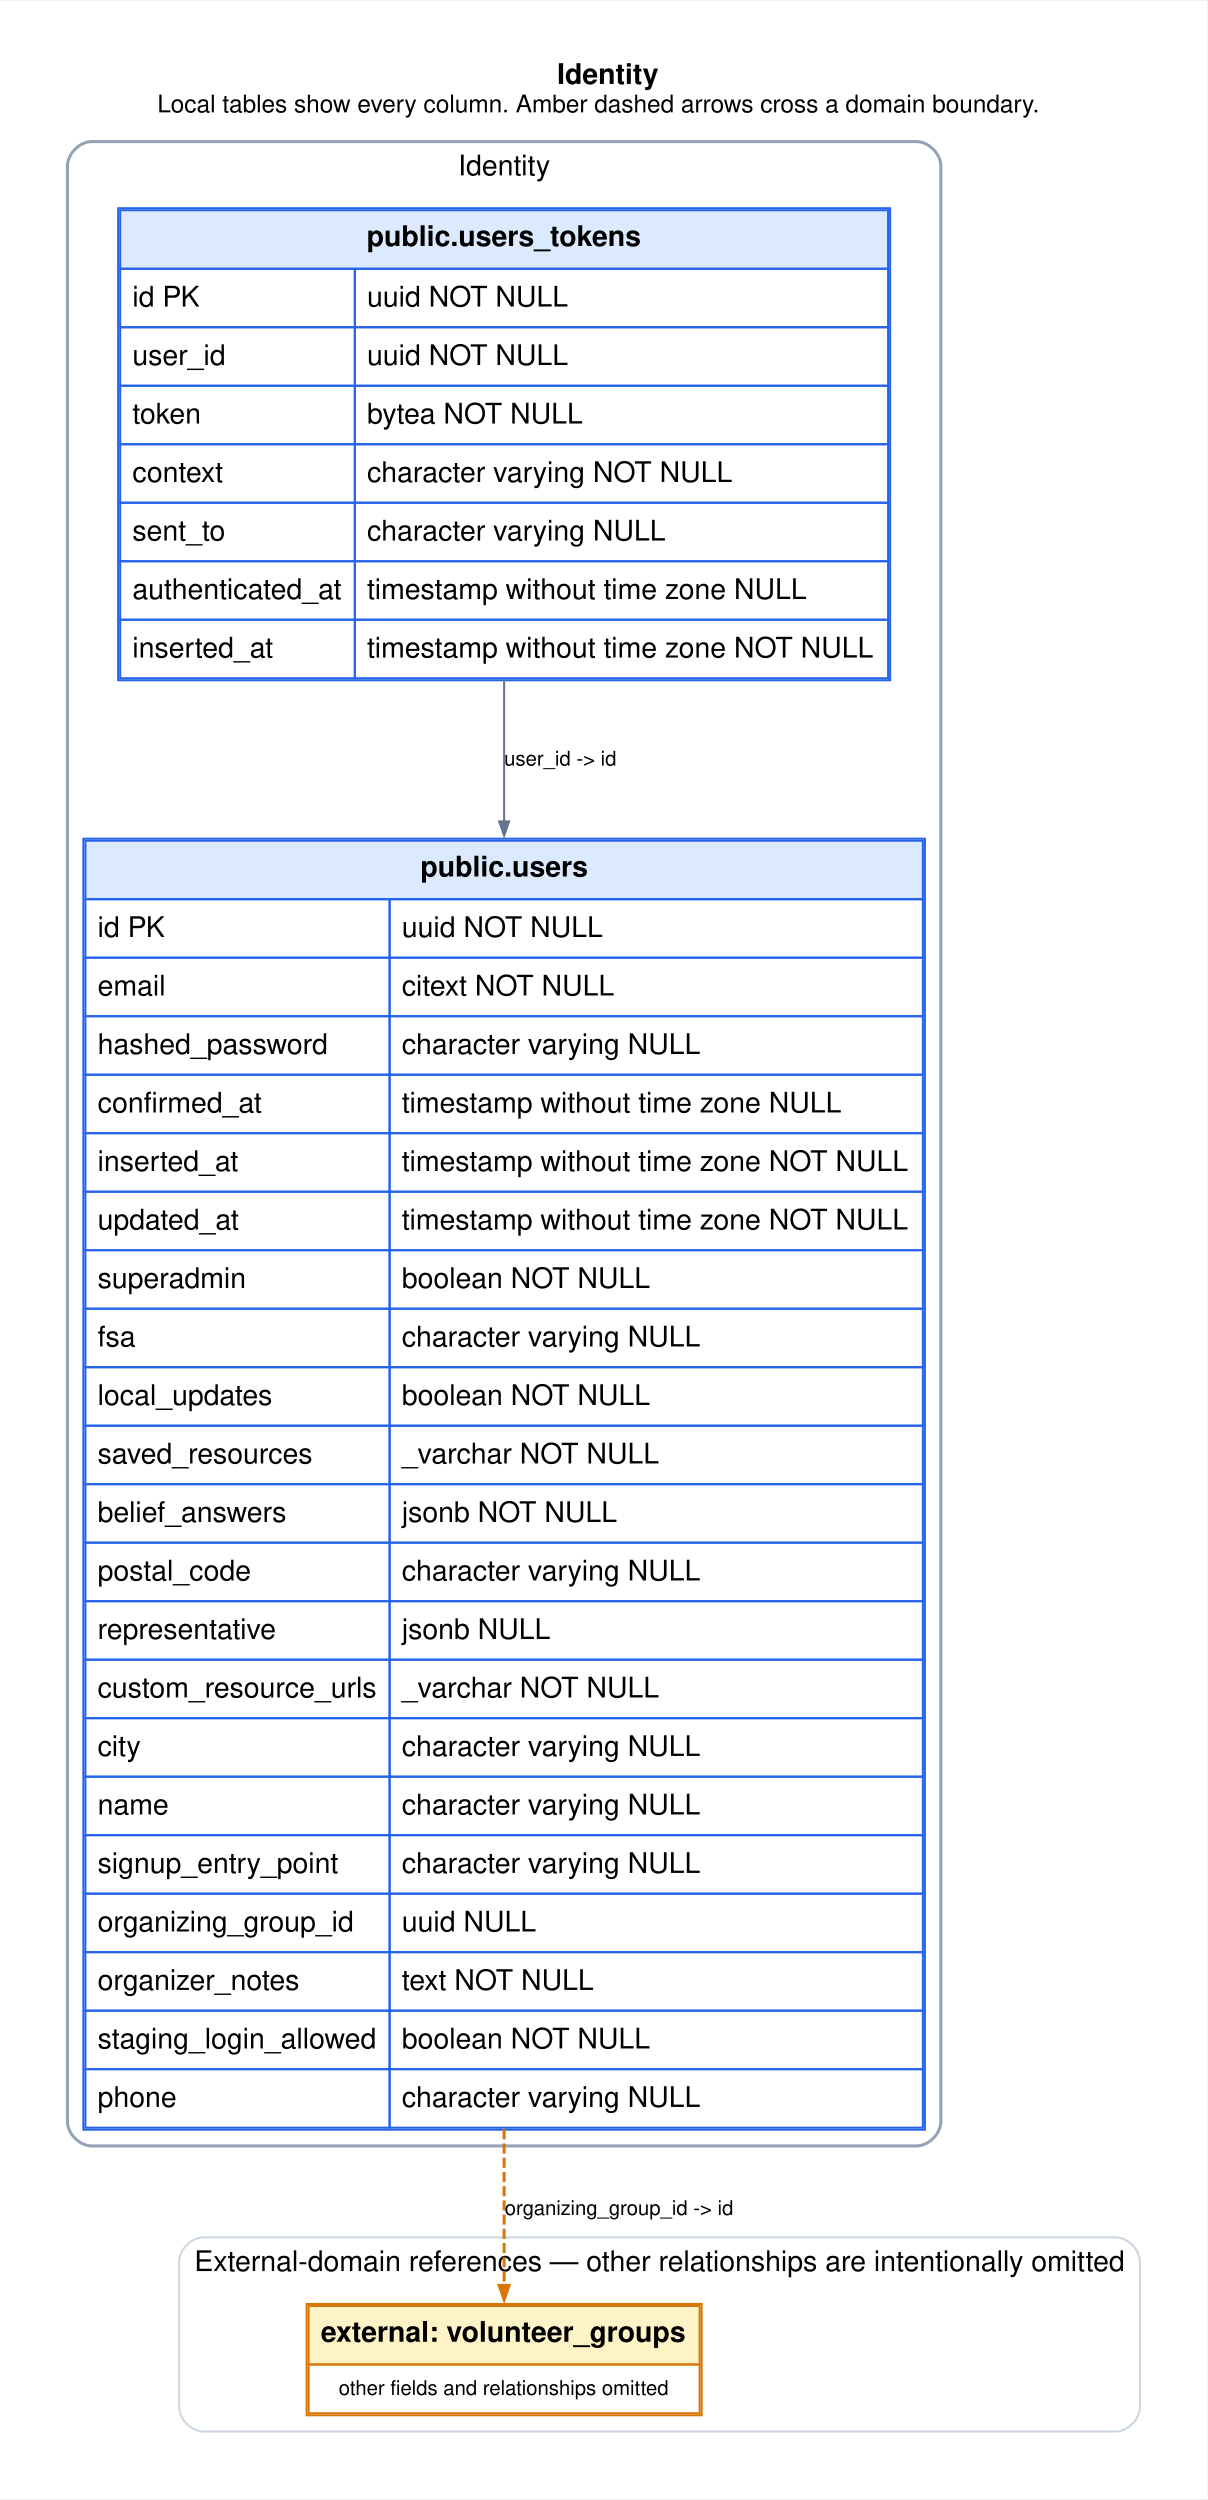
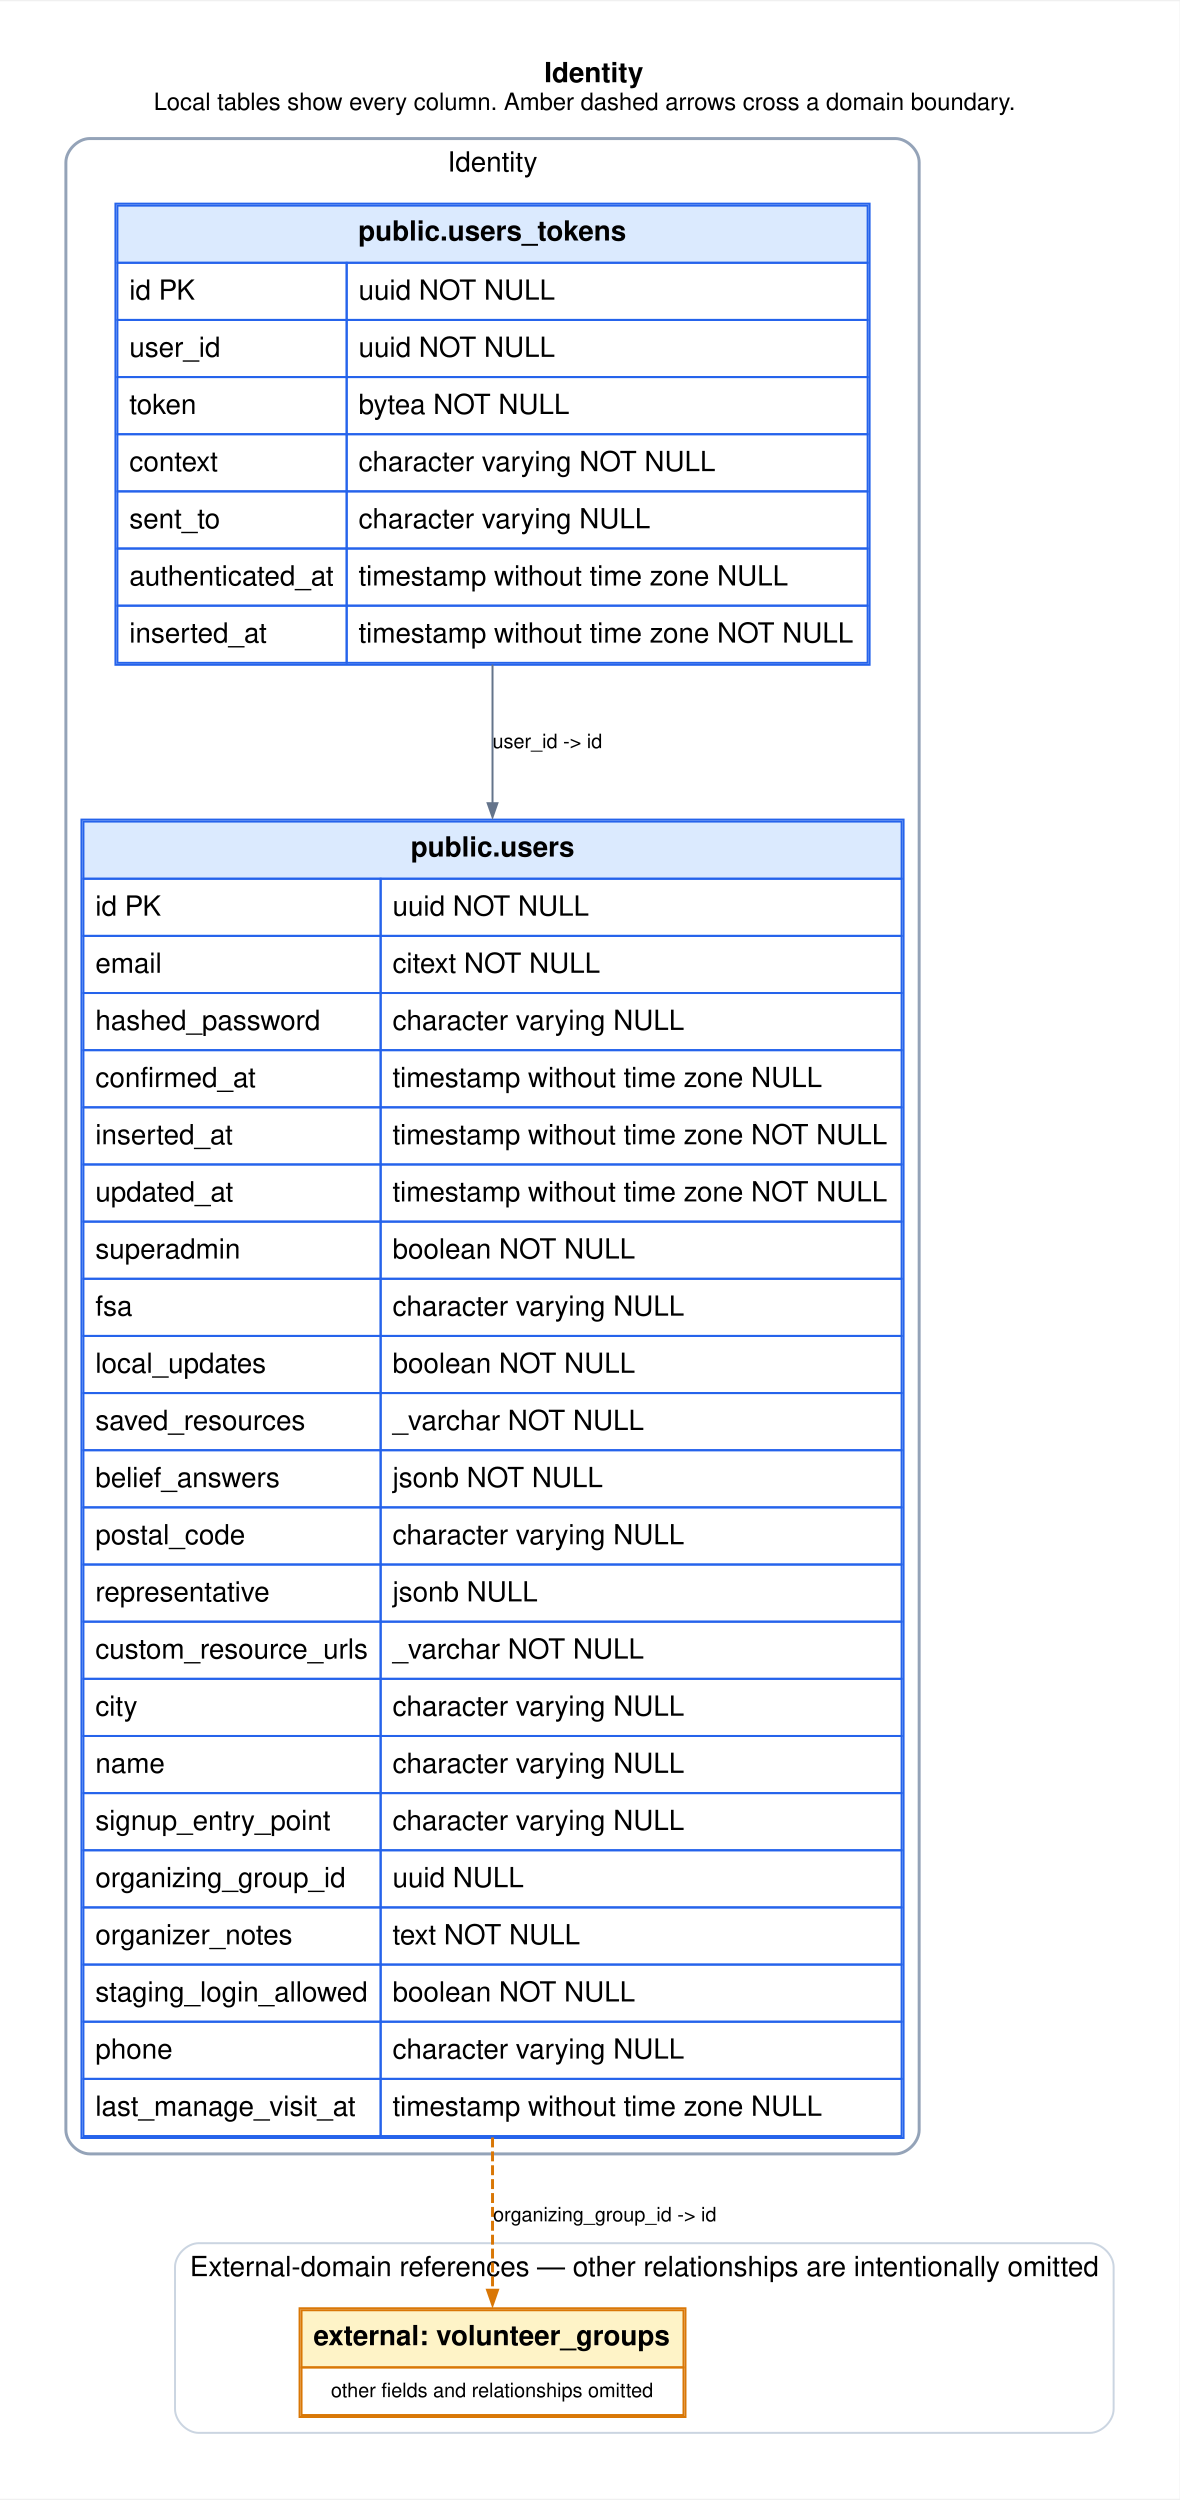
- <svg xmlns="http://www.w3.org/2000/svg" width="594pt" height="1230pt" viewBox="0.00 0.00 594.40 1229.80">
-   <g id="graph0" class="graph" transform="scale(1 1) rotate(0) translate(25.2 1204.6)">
-     <polygon fill="white" stroke="none" points="-25.2,25.2 -25.2,-1204.6 569.2,-1204.6 569.2,25.2 -25.2,25.2" />
-     <text text-anchor="start" x="245.17" y="-1163.8" font-family="Helvetica,sans-Serif" font-size="14.00"> </text>
-     <text text-anchor="start" x="249.06" y="-1163.8" font-family="Helvetica,sans-Serif" font-weight="bold" font-size="14.00">Identity</text>
-     <text text-anchor="start" x="52.28" y="-1149.8" font-family="Helvetica,sans-Serif" font-size="12.00">Local tables show every column. Amber dashed arrows cross a domain boundary.</text>
-     <text text-anchor="start" x="487.83" y="-1149.8" font-family="Helvetica,sans-Serif" font-size="14.00"> </text>
+ <svg xmlns="http://www.w3.org/2000/svg" width="594pt" height="1259pt" viewBox="0.00 0.00 594.40 1258.60">
+   <g id="graph0" class="graph" transform="scale(1 1) rotate(0) translate(25.2 1233.4)">
+     <polygon fill="white" stroke="none" points="-25.2,25.2 -25.2,-1233.4 569.2,-1233.4 569.2,25.2 -25.2,25.2" />
+     <text text-anchor="start" x="245.17" y="-1192.6" font-family="Helvetica,sans-Serif" font-size="14.00"> </text>
+     <text text-anchor="start" x="249.06" y="-1192.6" font-family="Helvetica,sans-Serif" font-weight="bold" font-size="14.00">Identity</text>
+     <text text-anchor="start" x="52.28" y="-1178.6" font-family="Helvetica,sans-Serif" font-size="12.00">Local tables show every column. Amber dashed arrows cross a domain boundary.</text>
+     <text text-anchor="start" x="487.83" y="-1178.6" font-family="Helvetica,sans-Serif" font-size="14.00"> </text>
    <g id="clust1" class="cluster">
-       <path fill="white" stroke="#94a3b8" stroke-width="1.5" d="M20,-148.6C20,-148.6 426,-148.6 426,-148.6 432,-148.6 438,-154.6 438,-160.6 438,-160.6 438,-1123.4 438,-1123.4 438,-1129.4 432,-1135.4 426,-1135.4 426,-1135.4 20,-1135.4 20,-1135.4 14,-1135.4 8,-1129.4 8,-1123.4 8,-1123.4 8,-160.6 8,-160.6 8,-154.6 14,-148.6 20,-148.6" />
-       <text text-anchor="middle" x="223" y="-1118.8" font-family="Helvetica,sans-Serif" font-size="14.00">Identity</text>
+       <path fill="white" stroke="#94a3b8" stroke-width="1.5" d="M20,-148.6C20,-148.6 426,-148.6 426,-148.6 432,-148.6 438,-154.6 438,-160.6 438,-160.6 438,-1152.2 438,-1152.2 438,-1158.2 432,-1164.2 426,-1164.2 426,-1164.2 20,-1164.2 20,-1164.2 14,-1164.2 8,-1158.2 8,-1152.2 8,-1152.2 8,-160.6 8,-160.6 8,-154.6 14,-148.6 20,-148.6" />
+       <text text-anchor="middle" x="223" y="-1147.6" font-family="Helvetica,sans-Serif" font-size="14.00">Identity</text>
    </g>
    <g id="clust2" class="cluster">
      <path fill="white" stroke="#cbd5e1" d="M75,-8C75,-8 524,-8 524,-8 530,-8 536,-14 536,-20 536,-20 536,-91.6 536,-91.6 536,-97.6 530,-103.6 524,-103.6 524,-103.6 75,-103.6 75,-103.6 69,-103.6 63,-97.6 63,-91.6 63,-91.6 63,-20 63,-20 63,-14 69,-8 75,-8" />
      <text text-anchor="middle" x="299.5" y="-87" font-family="Helvetica,sans-Serif" font-size="14.00">External-domain references — other relationships are intentionally omitted</text>
    </g>
    <g id="node1" class="node">
-       <polygon fill="#dbeafe" stroke="none" points="16.85,-762.4 16.85,-791.2 429.15,-791.2 429.15,-762.4 16.85,-762.4" />
-       <polygon fill="none" stroke="#2563eb" points="16.85,-762.4 16.85,-791.2 429.15,-791.2 429.15,-762.4 16.85,-762.4" />
-       <text text-anchor="start" x="181.77" y="-773.6" font-family="Helvetica,sans-Serif" font-weight="bold" font-size="14.00">public.users</text>
+       <polygon fill="#dbeafe" stroke="none" points="16.85,-791.2 16.85,-820 429.15,-820 429.15,-791.2 16.85,-791.2" />
+       <polygon fill="none" stroke="#2563eb" points="16.85,-791.2 16.85,-820 429.15,-820 429.15,-791.2 16.85,-791.2" />
+       <text text-anchor="start" x="181.77" y="-802.4" font-family="Helvetica,sans-Serif" font-weight="bold" font-size="14.00">public.users</text>
+       <polygon fill="none" stroke="#2563eb" points="16.85,-762.4 16.85,-791.2 166.62,-791.2 166.62,-762.4 16.85,-762.4" />
+       <text text-anchor="start" x="22.85" y="-772.6" font-family="Helvetica,sans-Serif" font-size="14.00">id PK</text>
+       <polygon fill="none" stroke="#2563eb" points="166.62,-762.4 166.62,-791.2 429.15,-791.2 429.15,-762.4 166.62,-762.4" />
+       <text text-anchor="start" x="172.62" y="-772.6" font-family="Helvetica,sans-Serif" font-size="14.00">uuid NOT NULL</text>
      <polygon fill="none" stroke="#2563eb" points="16.85,-733.6 16.85,-762.4 166.62,-762.4 166.62,-733.6 16.85,-733.6" />
-       <text text-anchor="start" x="22.85" y="-743.8" font-family="Helvetica,sans-Serif" font-size="14.00">id PK</text>
+       <text text-anchor="start" x="22.85" y="-743.8" font-family="Helvetica,sans-Serif" font-size="14.00">email</text>
      <polygon fill="none" stroke="#2563eb" points="166.62,-733.6 166.62,-762.4 429.15,-762.4 429.15,-733.6 166.62,-733.6" />
-       <text text-anchor="start" x="172.62" y="-743.8" font-family="Helvetica,sans-Serif" font-size="14.00">uuid NOT NULL</text>
+       <text text-anchor="start" x="172.62" y="-743.8" font-family="Helvetica,sans-Serif" font-size="14.00">citext NOT NULL</text>
      <polygon fill="none" stroke="#2563eb" points="16.85,-704.8 16.85,-733.6 166.62,-733.6 166.62,-704.8 16.85,-704.8" />
-       <text text-anchor="start" x="22.85" y="-715" font-family="Helvetica,sans-Serif" font-size="14.00">email</text>
+       <text text-anchor="start" x="22.85" y="-715" font-family="Helvetica,sans-Serif" font-size="14.00">hashed_password</text>
      <polygon fill="none" stroke="#2563eb" points="166.62,-704.8 166.62,-733.6 429.15,-733.6 429.15,-704.8 166.62,-704.8" />
-       <text text-anchor="start" x="172.62" y="-715" font-family="Helvetica,sans-Serif" font-size="14.00">citext NOT NULL</text>
+       <text text-anchor="start" x="172.62" y="-715" font-family="Helvetica,sans-Serif" font-size="14.00">character varying NULL</text>
      <polygon fill="none" stroke="#2563eb" points="16.85,-676 16.85,-704.8 166.62,-704.8 166.62,-676 16.85,-676" />
-       <text text-anchor="start" x="22.85" y="-686.2" font-family="Helvetica,sans-Serif" font-size="14.00">hashed_password</text>
+       <text text-anchor="start" x="22.85" y="-686.2" font-family="Helvetica,sans-Serif" font-size="14.00">confirmed_at</text>
      <polygon fill="none" stroke="#2563eb" points="166.62,-676 166.62,-704.8 429.15,-704.8 429.15,-676 166.62,-676" />
-       <text text-anchor="start" x="172.62" y="-686.2" font-family="Helvetica,sans-Serif" font-size="14.00">character varying NULL</text>
+       <text text-anchor="start" x="172.62" y="-686.2" font-family="Helvetica,sans-Serif" font-size="14.00">timestamp without time zone NULL</text>
      <polygon fill="none" stroke="#2563eb" points="16.85,-647.2 16.85,-676 166.62,-676 166.62,-647.2 16.85,-647.2" />
-       <text text-anchor="start" x="22.85" y="-657.4" font-family="Helvetica,sans-Serif" font-size="14.00">confirmed_at</text>
+       <text text-anchor="start" x="22.85" y="-657.4" font-family="Helvetica,sans-Serif" font-size="14.00">inserted_at</text>
      <polygon fill="none" stroke="#2563eb" points="166.62,-647.2 166.62,-676 429.15,-676 429.15,-647.2 166.62,-647.2" />
-       <text text-anchor="start" x="172.62" y="-657.4" font-family="Helvetica,sans-Serif" font-size="14.00">timestamp without time zone NULL</text>
+       <text text-anchor="start" x="172.62" y="-657.4" font-family="Helvetica,sans-Serif" font-size="14.00">timestamp without time zone NOT NULL</text>
      <polygon fill="none" stroke="#2563eb" points="16.85,-618.4 16.85,-647.2 166.62,-647.2 166.62,-618.4 16.85,-618.4" />
-       <text text-anchor="start" x="22.85" y="-628.6" font-family="Helvetica,sans-Serif" font-size="14.00">inserted_at</text>
+       <text text-anchor="start" x="22.85" y="-628.6" font-family="Helvetica,sans-Serif" font-size="14.00">updated_at</text>
      <polygon fill="none" stroke="#2563eb" points="166.62,-618.4 166.62,-647.2 429.15,-647.2 429.15,-618.4 166.62,-618.4" />
      <text text-anchor="start" x="172.62" y="-628.6" font-family="Helvetica,sans-Serif" font-size="14.00">timestamp without time zone NOT NULL</text>
      <polygon fill="none" stroke="#2563eb" points="16.85,-589.6 16.85,-618.4 166.62,-618.4 166.62,-589.6 16.85,-589.6" />
-       <text text-anchor="start" x="22.85" y="-599.8" font-family="Helvetica,sans-Serif" font-size="14.00">updated_at</text>
+       <text text-anchor="start" x="22.85" y="-599.8" font-family="Helvetica,sans-Serif" font-size="14.00">superadmin</text>
      <polygon fill="none" stroke="#2563eb" points="166.62,-589.6 166.62,-618.4 429.15,-618.4 429.15,-589.6 166.62,-589.6" />
-       <text text-anchor="start" x="172.62" y="-599.8" font-family="Helvetica,sans-Serif" font-size="14.00">timestamp without time zone NOT NULL</text>
+       <text text-anchor="start" x="172.62" y="-599.8" font-family="Helvetica,sans-Serif" font-size="14.00">boolean NOT NULL</text>
      <polygon fill="none" stroke="#2563eb" points="16.85,-560.8 16.85,-589.6 166.62,-589.6 166.62,-560.8 16.85,-560.8" />
-       <text text-anchor="start" x="22.85" y="-571" font-family="Helvetica,sans-Serif" font-size="14.00">superadmin</text>
+       <text text-anchor="start" x="22.85" y="-571" font-family="Helvetica,sans-Serif" font-size="14.00">fsa</text>
      <polygon fill="none" stroke="#2563eb" points="166.62,-560.8 166.62,-589.6 429.15,-589.6 429.15,-560.8 166.62,-560.8" />
-       <text text-anchor="start" x="172.62" y="-571" font-family="Helvetica,sans-Serif" font-size="14.00">boolean NOT NULL</text>
+       <text text-anchor="start" x="172.62" y="-571" font-family="Helvetica,sans-Serif" font-size="14.00">character varying NULL</text>
      <polygon fill="none" stroke="#2563eb" points="16.85,-532 16.85,-560.8 166.62,-560.8 166.62,-532 16.85,-532" />
-       <text text-anchor="start" x="22.85" y="-542.2" font-family="Helvetica,sans-Serif" font-size="14.00">fsa</text>
+       <text text-anchor="start" x="22.85" y="-542.2" font-family="Helvetica,sans-Serif" font-size="14.00">local_updates</text>
      <polygon fill="none" stroke="#2563eb" points="166.62,-532 166.62,-560.8 429.15,-560.8 429.15,-532 166.62,-532" />
-       <text text-anchor="start" x="172.62" y="-542.2" font-family="Helvetica,sans-Serif" font-size="14.00">character varying NULL</text>
+       <text text-anchor="start" x="172.62" y="-542.2" font-family="Helvetica,sans-Serif" font-size="14.00">boolean NOT NULL</text>
      <polygon fill="none" stroke="#2563eb" points="16.85,-503.2 16.85,-532 166.62,-532 166.62,-503.2 16.85,-503.2" />
-       <text text-anchor="start" x="22.85" y="-513.4" font-family="Helvetica,sans-Serif" font-size="14.00">local_updates</text>
+       <text text-anchor="start" x="22.85" y="-513.4" font-family="Helvetica,sans-Serif" font-size="14.00">saved_resources</text>
      <polygon fill="none" stroke="#2563eb" points="166.62,-503.2 166.62,-532 429.15,-532 429.15,-503.2 166.62,-503.2" />
-       <text text-anchor="start" x="172.62" y="-513.4" font-family="Helvetica,sans-Serif" font-size="14.00">boolean NOT NULL</text>
+       <text text-anchor="start" x="172.62" y="-513.4" font-family="Helvetica,sans-Serif" font-size="14.00">_varchar NOT NULL</text>
      <polygon fill="none" stroke="#2563eb" points="16.85,-474.4 16.85,-503.2 166.62,-503.2 166.62,-474.4 16.85,-474.4" />
-       <text text-anchor="start" x="22.85" y="-484.6" font-family="Helvetica,sans-Serif" font-size="14.00">saved_resources</text>
+       <text text-anchor="start" x="22.85" y="-484.6" font-family="Helvetica,sans-Serif" font-size="14.00">belief_answers</text>
      <polygon fill="none" stroke="#2563eb" points="166.62,-474.4 166.62,-503.2 429.15,-503.2 429.15,-474.4 166.62,-474.4" />
-       <text text-anchor="start" x="172.62" y="-484.6" font-family="Helvetica,sans-Serif" font-size="14.00">_varchar NOT NULL</text>
+       <text text-anchor="start" x="172.62" y="-484.6" font-family="Helvetica,sans-Serif" font-size="14.00">jsonb NOT NULL</text>
      <polygon fill="none" stroke="#2563eb" points="16.85,-445.6 16.85,-474.4 166.62,-474.4 166.62,-445.6 16.85,-445.6" />
-       <text text-anchor="start" x="22.85" y="-455.8" font-family="Helvetica,sans-Serif" font-size="14.00">belief_answers</text>
+       <text text-anchor="start" x="22.85" y="-455.8" font-family="Helvetica,sans-Serif" font-size="14.00">postal_code</text>
      <polygon fill="none" stroke="#2563eb" points="166.62,-445.6 166.62,-474.4 429.15,-474.4 429.15,-445.6 166.62,-445.6" />
-       <text text-anchor="start" x="172.62" y="-455.8" font-family="Helvetica,sans-Serif" font-size="14.00">jsonb NOT NULL</text>
+       <text text-anchor="start" x="172.62" y="-455.8" font-family="Helvetica,sans-Serif" font-size="14.00">character varying NULL</text>
      <polygon fill="none" stroke="#2563eb" points="16.85,-416.8 16.85,-445.6 166.62,-445.6 166.62,-416.8 16.85,-416.8" />
-       <text text-anchor="start" x="22.85" y="-427" font-family="Helvetica,sans-Serif" font-size="14.00">postal_code</text>
+       <text text-anchor="start" x="22.85" y="-427" font-family="Helvetica,sans-Serif" font-size="14.00">representative</text>
      <polygon fill="none" stroke="#2563eb" points="166.62,-416.8 166.62,-445.6 429.15,-445.6 429.15,-416.8 166.62,-416.8" />
-       <text text-anchor="start" x="172.62" y="-427" font-family="Helvetica,sans-Serif" font-size="14.00">character varying NULL</text>
+       <text text-anchor="start" x="172.62" y="-427" font-family="Helvetica,sans-Serif" font-size="14.00">jsonb NULL</text>
      <polygon fill="none" stroke="#2563eb" points="16.85,-388 16.85,-416.8 166.62,-416.8 166.62,-388 16.85,-388" />
-       <text text-anchor="start" x="22.85" y="-398.2" font-family="Helvetica,sans-Serif" font-size="14.00">representative</text>
+       <text text-anchor="start" x="22.85" y="-398.2" font-family="Helvetica,sans-Serif" font-size="14.00">custom_resource_urls</text>
      <polygon fill="none" stroke="#2563eb" points="166.62,-388 166.62,-416.8 429.15,-416.8 429.15,-388 166.62,-388" />
-       <text text-anchor="start" x="172.62" y="-398.2" font-family="Helvetica,sans-Serif" font-size="14.00">jsonb NULL</text>
+       <text text-anchor="start" x="172.62" y="-398.2" font-family="Helvetica,sans-Serif" font-size="14.00">_varchar NOT NULL</text>
      <polygon fill="none" stroke="#2563eb" points="16.85,-359.2 16.85,-388 166.62,-388 166.62,-359.2 16.85,-359.2" />
-       <text text-anchor="start" x="22.85" y="-369.4" font-family="Helvetica,sans-Serif" font-size="14.00">custom_resource_urls</text>
+       <text text-anchor="start" x="22.85" y="-369.4" font-family="Helvetica,sans-Serif" font-size="14.00">city</text>
      <polygon fill="none" stroke="#2563eb" points="166.62,-359.2 166.62,-388 429.15,-388 429.15,-359.2 166.62,-359.2" />
-       <text text-anchor="start" x="172.62" y="-369.4" font-family="Helvetica,sans-Serif" font-size="14.00">_varchar NOT NULL</text>
+       <text text-anchor="start" x="172.62" y="-369.4" font-family="Helvetica,sans-Serif" font-size="14.00">character varying NULL</text>
      <polygon fill="none" stroke="#2563eb" points="16.85,-330.4 16.85,-359.2 166.62,-359.2 166.62,-330.4 16.85,-330.4" />
-       <text text-anchor="start" x="22.85" y="-340.6" font-family="Helvetica,sans-Serif" font-size="14.00">city</text>
+       <text text-anchor="start" x="22.85" y="-340.6" font-family="Helvetica,sans-Serif" font-size="14.00">name</text>
      <polygon fill="none" stroke="#2563eb" points="166.62,-330.4 166.62,-359.2 429.15,-359.2 429.15,-330.4 166.62,-330.4" />
      <text text-anchor="start" x="172.62" y="-340.6" font-family="Helvetica,sans-Serif" font-size="14.00">character varying NULL</text>
      <polygon fill="none" stroke="#2563eb" points="16.85,-301.6 16.85,-330.4 166.62,-330.4 166.62,-301.6 16.85,-301.6" />
-       <text text-anchor="start" x="22.85" y="-311.8" font-family="Helvetica,sans-Serif" font-size="14.00">name</text>
+       <text text-anchor="start" x="22.85" y="-311.8" font-family="Helvetica,sans-Serif" font-size="14.00">signup_entry_point</text>
      <polygon fill="none" stroke="#2563eb" points="166.62,-301.6 166.62,-330.4 429.15,-330.4 429.15,-301.6 166.62,-301.6" />
      <text text-anchor="start" x="172.62" y="-311.8" font-family="Helvetica,sans-Serif" font-size="14.00">character varying NULL</text>
      <polygon fill="none" stroke="#2563eb" points="16.85,-272.8 16.85,-301.6 166.62,-301.6 166.62,-272.8 16.85,-272.8" />
-       <text text-anchor="start" x="22.85" y="-283" font-family="Helvetica,sans-Serif" font-size="14.00">signup_entry_point</text>
+       <text text-anchor="start" x="22.85" y="-283" font-family="Helvetica,sans-Serif" font-size="14.00">organizing_group_id</text>
      <polygon fill="none" stroke="#2563eb" points="166.62,-272.8 166.62,-301.6 429.15,-301.6 429.15,-272.8 166.62,-272.8" />
-       <text text-anchor="start" x="172.62" y="-283" font-family="Helvetica,sans-Serif" font-size="14.00">character varying NULL</text>
+       <text text-anchor="start" x="172.62" y="-283" font-family="Helvetica,sans-Serif" font-size="14.00">uuid NULL</text>
      <polygon fill="none" stroke="#2563eb" points="16.85,-244 16.85,-272.8 166.62,-272.8 166.62,-244 16.85,-244" />
-       <text text-anchor="start" x="22.85" y="-254.2" font-family="Helvetica,sans-Serif" font-size="14.00">organizing_group_id</text>
+       <text text-anchor="start" x="22.85" y="-254.2" font-family="Helvetica,sans-Serif" font-size="14.00">organizer_notes</text>
      <polygon fill="none" stroke="#2563eb" points="166.62,-244 166.62,-272.8 429.15,-272.8 429.15,-244 166.62,-244" />
-       <text text-anchor="start" x="172.62" y="-254.2" font-family="Helvetica,sans-Serif" font-size="14.00">uuid NULL</text>
+       <text text-anchor="start" x="172.62" y="-254.2" font-family="Helvetica,sans-Serif" font-size="14.00">text NOT NULL</text>
      <polygon fill="none" stroke="#2563eb" points="16.85,-215.2 16.85,-244 166.62,-244 166.62,-215.2 16.85,-215.2" />
-       <text text-anchor="start" x="22.85" y="-225.4" font-family="Helvetica,sans-Serif" font-size="14.00">organizer_notes</text>
+       <text text-anchor="start" x="22.85" y="-225.4" font-family="Helvetica,sans-Serif" font-size="14.00">staging_login_allowed</text>
      <polygon fill="none" stroke="#2563eb" points="166.62,-215.2 166.62,-244 429.15,-244 429.15,-215.2 166.62,-215.2" />
-       <text text-anchor="start" x="172.62" y="-225.4" font-family="Helvetica,sans-Serif" font-size="14.00">text NOT NULL</text>
+       <text text-anchor="start" x="172.62" y="-225.4" font-family="Helvetica,sans-Serif" font-size="14.00">boolean NOT NULL</text>
      <polygon fill="none" stroke="#2563eb" points="16.85,-186.4 16.85,-215.2 166.62,-215.2 166.62,-186.4 16.85,-186.4" />
-       <text text-anchor="start" x="22.85" y="-196.6" font-family="Helvetica,sans-Serif" font-size="14.00">staging_login_allowed</text>
+       <text text-anchor="start" x="22.85" y="-196.6" font-family="Helvetica,sans-Serif" font-size="14.00">phone</text>
      <polygon fill="none" stroke="#2563eb" points="166.62,-186.4 166.62,-215.2 429.15,-215.2 429.15,-186.4 166.62,-186.4" />
-       <text text-anchor="start" x="172.62" y="-196.6" font-family="Helvetica,sans-Serif" font-size="14.00">boolean NOT NULL</text>
+       <text text-anchor="start" x="172.62" y="-196.6" font-family="Helvetica,sans-Serif" font-size="14.00">character varying NULL</text>
      <polygon fill="none" stroke="#2563eb" points="16.85,-157.6 16.85,-186.4 166.62,-186.4 166.62,-157.6 16.85,-157.6" />
-       <text text-anchor="start" x="22.85" y="-167.8" font-family="Helvetica,sans-Serif" font-size="14.00">phone</text>
+       <text text-anchor="start" x="22.85" y="-167.8" font-family="Helvetica,sans-Serif" font-size="14.00">last_manage_visit_at</text>
      <polygon fill="none" stroke="#2563eb" points="166.62,-157.6 166.62,-186.4 429.15,-186.4 429.15,-157.6 166.62,-157.6" />
-       <text text-anchor="start" x="172.62" y="-167.8" font-family="Helvetica,sans-Serif" font-size="14.00">character varying NULL</text>
-       <polygon fill="none" stroke="#2563eb" points="15.85,-156.6 15.85,-792.2 430.15,-792.2 430.15,-156.6 15.85,-156.6" />
+       <text text-anchor="start" x="172.62" y="-167.8" font-family="Helvetica,sans-Serif" font-size="14.00">timestamp without time zone NULL</text>
+       <polygon fill="none" stroke="#2563eb" points="15.85,-156.6 15.85,-821 430.15,-821 430.15,-156.6 15.85,-156.6" />
    </g>
    <g id="node3" class="node">
      <polygon fill="#fef3c7" stroke="none" points="126.76,-41 126.76,-69.8 319.24,-69.8 319.24,-41 126.76,-41" />
      <polygon fill="none" stroke="#d97706" points="126.76,-41 126.76,-69.8 319.24,-69.8 319.24,-41 126.76,-41" />
      <text text-anchor="start" x="132.76" y="-52.2" font-family="Helvetica,sans-Serif" font-weight="bold" font-size="14.00">external: volunteer_groups</text>
      <polygon fill="none" stroke="#d97706" points="126.76,-17 126.76,-41 319.24,-41 319.24,-17 126.76,-17" />
      <text text-anchor="start" x="141.56" y="-26" font-family="Helvetica,sans-Serif" font-size="10.00">other fields and relationships omitted</text>
      <polygon fill="none" stroke="#d97706" points="125.76,-16 125.76,-70.8 320.24,-70.8 320.24,-16 125.76,-16" />
    </g>
    <g id="edge1" class="edge">
-       <path fill="none" stroke="#d97706" stroke-width="1.5" stroke-dasharray="5,2" d="M223,-156.83C223,-126.47 223,-99.66 223,-79.84" />
-       <polygon fill="#d97706" stroke="#d97706" stroke-width="1.5" points="225.45,-79.96 223,-72.96 220.55,-79.96 225.45,-79.96" />
+       <path fill="none" stroke="#d97706" stroke-width="1.5" stroke-dasharray="5,2" d="M223,-156.86C223,-126.36 223,-99.54 223,-79.75" />
+       <polygon fill="#d97706" stroke="#d97706" stroke-width="1.5" points="225.45,-79.88 223,-72.88 220.55,-79.88 225.45,-79.88" />
      <text text-anchor="middle" x="279.57" y="-114.6" font-family="Helvetica,sans-Serif" font-size="10.00">organizing_group_id -&gt; id</text>
    </g>
    <g id="node2" class="node">
-       <polygon fill="#dbeafe" stroke="none" points="33.97,-1072.8 33.97,-1101.6 412.03,-1101.6 412.03,-1072.8 33.97,-1072.8" />
-       <polygon fill="none" stroke="#2563eb" points="33.97,-1072.8 33.97,-1101.6 412.03,-1101.6 412.03,-1072.8 33.97,-1072.8" />
-       <text text-anchor="start" x="155.31" y="-1084" font-family="Helvetica,sans-Serif" font-weight="bold" font-size="14.00">public.users_tokens</text>
+       <polygon fill="#dbeafe" stroke="none" points="33.97,-1101.6 33.97,-1130.4 412.03,-1130.4 412.03,-1101.6 33.97,-1101.6" />
+       <polygon fill="none" stroke="#2563eb" points="33.97,-1101.6 33.97,-1130.4 412.03,-1130.4 412.03,-1101.6 33.97,-1101.6" />
+       <text text-anchor="start" x="155.31" y="-1112.8" font-family="Helvetica,sans-Serif" font-weight="bold" font-size="14.00">public.users_tokens</text>
+       <polygon fill="none" stroke="#2563eb" points="33.97,-1072.8 33.97,-1101.6 149.5,-1101.6 149.5,-1072.8 33.97,-1072.8" />
+       <text text-anchor="start" x="39.97" y="-1083" font-family="Helvetica,sans-Serif" font-size="14.00">id PK</text>
+       <polygon fill="none" stroke="#2563eb" points="149.5,-1072.8 149.5,-1101.6 412.03,-1101.6 412.03,-1072.8 149.5,-1072.8" />
+       <text text-anchor="start" x="155.5" y="-1083" font-family="Helvetica,sans-Serif" font-size="14.00">uuid NOT NULL</text>
      <polygon fill="none" stroke="#2563eb" points="33.97,-1044 33.97,-1072.8 149.5,-1072.8 149.5,-1044 33.97,-1044" />
-       <text text-anchor="start" x="39.97" y="-1054.2" font-family="Helvetica,sans-Serif" font-size="14.00">id PK</text>
+       <text text-anchor="start" x="39.97" y="-1054.2" font-family="Helvetica,sans-Serif" font-size="14.00">user_id</text>
      <polygon fill="none" stroke="#2563eb" points="149.5,-1044 149.5,-1072.8 412.03,-1072.8 412.03,-1044 149.5,-1044" />
      <text text-anchor="start" x="155.5" y="-1054.2" font-family="Helvetica,sans-Serif" font-size="14.00">uuid NOT NULL</text>
      <polygon fill="none" stroke="#2563eb" points="33.97,-1015.2 33.97,-1044 149.5,-1044 149.5,-1015.2 33.97,-1015.2" />
-       <text text-anchor="start" x="39.97" y="-1025.4" font-family="Helvetica,sans-Serif" font-size="14.00">user_id</text>
+       <text text-anchor="start" x="39.97" y="-1025.4" font-family="Helvetica,sans-Serif" font-size="14.00">token</text>
      <polygon fill="none" stroke="#2563eb" points="149.5,-1015.2 149.5,-1044 412.03,-1044 412.03,-1015.2 149.5,-1015.2" />
-       <text text-anchor="start" x="155.5" y="-1025.4" font-family="Helvetica,sans-Serif" font-size="14.00">uuid NOT NULL</text>
+       <text text-anchor="start" x="155.5" y="-1025.4" font-family="Helvetica,sans-Serif" font-size="14.00">bytea NOT NULL</text>
      <polygon fill="none" stroke="#2563eb" points="33.97,-986.4 33.97,-1015.2 149.5,-1015.2 149.5,-986.4 33.97,-986.4" />
-       <text text-anchor="start" x="39.97" y="-996.6" font-family="Helvetica,sans-Serif" font-size="14.00">token</text>
+       <text text-anchor="start" x="39.97" y="-996.6" font-family="Helvetica,sans-Serif" font-size="14.00">context</text>
      <polygon fill="none" stroke="#2563eb" points="149.5,-986.4 149.5,-1015.2 412.03,-1015.2 412.03,-986.4 149.5,-986.4" />
-       <text text-anchor="start" x="155.5" y="-996.6" font-family="Helvetica,sans-Serif" font-size="14.00">bytea NOT NULL</text>
+       <text text-anchor="start" x="155.5" y="-996.6" font-family="Helvetica,sans-Serif" font-size="14.00">character varying NOT NULL</text>
      <polygon fill="none" stroke="#2563eb" points="33.97,-957.6 33.97,-986.4 149.5,-986.4 149.5,-957.6 33.97,-957.6" />
-       <text text-anchor="start" x="39.97" y="-967.8" font-family="Helvetica,sans-Serif" font-size="14.00">context</text>
+       <text text-anchor="start" x="39.97" y="-967.8" font-family="Helvetica,sans-Serif" font-size="14.00">sent_to</text>
      <polygon fill="none" stroke="#2563eb" points="149.5,-957.6 149.5,-986.4 412.03,-986.4 412.03,-957.6 149.5,-957.6" />
-       <text text-anchor="start" x="155.5" y="-967.8" font-family="Helvetica,sans-Serif" font-size="14.00">character varying NOT NULL</text>
+       <text text-anchor="start" x="155.5" y="-967.8" font-family="Helvetica,sans-Serif" font-size="14.00">character varying NULL</text>
      <polygon fill="none" stroke="#2563eb" points="33.97,-928.8 33.97,-957.6 149.5,-957.6 149.5,-928.8 33.97,-928.8" />
-       <text text-anchor="start" x="39.97" y="-939" font-family="Helvetica,sans-Serif" font-size="14.00">sent_to</text>
+       <text text-anchor="start" x="39.97" y="-939" font-family="Helvetica,sans-Serif" font-size="14.00">authenticated_at</text>
      <polygon fill="none" stroke="#2563eb" points="149.5,-928.8 149.5,-957.6 412.03,-957.6 412.03,-928.8 149.5,-928.8" />
-       <text text-anchor="start" x="155.5" y="-939" font-family="Helvetica,sans-Serif" font-size="14.00">character varying NULL</text>
+       <text text-anchor="start" x="155.5" y="-939" font-family="Helvetica,sans-Serif" font-size="14.00">timestamp without time zone NULL</text>
      <polygon fill="none" stroke="#2563eb" points="33.97,-900 33.97,-928.8 149.5,-928.8 149.5,-900 33.97,-900" />
-       <text text-anchor="start" x="39.97" y="-910.2" font-family="Helvetica,sans-Serif" font-size="14.00">authenticated_at</text>
+       <text text-anchor="start" x="39.97" y="-910.2" font-family="Helvetica,sans-Serif" font-size="14.00">inserted_at</text>
      <polygon fill="none" stroke="#2563eb" points="149.5,-900 149.5,-928.8 412.03,-928.8 412.03,-900 149.5,-900" />
-       <text text-anchor="start" x="155.5" y="-910.2" font-family="Helvetica,sans-Serif" font-size="14.00">timestamp without time zone NULL</text>
-       <polygon fill="none" stroke="#2563eb" points="33.97,-871.2 33.97,-900 149.5,-900 149.5,-871.2 33.97,-871.2" />
-       <text text-anchor="start" x="39.97" y="-881.4" font-family="Helvetica,sans-Serif" font-size="14.00">inserted_at</text>
-       <polygon fill="none" stroke="#2563eb" points="149.5,-871.2 149.5,-900 412.03,-900 412.03,-871.2 149.5,-871.2" />
-       <text text-anchor="start" x="155.5" y="-881.4" font-family="Helvetica,sans-Serif" font-size="14.00">timestamp without time zone NOT NULL</text>
-       <polygon fill="none" stroke="#2563eb" points="32.97,-870.2 32.97,-1102.6 413.03,-1102.6 413.03,-870.2 32.97,-870.2" />
+       <text text-anchor="start" x="155.5" y="-910.2" font-family="Helvetica,sans-Serif" font-size="14.00">timestamp without time zone NOT NULL</text>
+       <polygon fill="none" stroke="#2563eb" points="32.97,-899 32.97,-1131.4 413.03,-1131.4 413.03,-899 32.97,-899" />
    </g>
    <g id="edge2" class="edge">
-       <path fill="none" stroke="#64748b" d="M223,-870.31C223,-848.67 223,-825.07 223,-800.54" />
-       <polygon fill="#64748b" stroke="#64748b" points="225.45,-800.7 223,-793.7 220.55,-800.7 225.45,-800.7" />
-       <text text-anchor="middle" x="250.65" y="-828.2" font-family="Helvetica,sans-Serif" font-size="10.00">user_id -&gt; id</text>
+       <path fill="none" stroke="#64748b" d="M223,-899.12C223,-877.45 223,-853.8 223,-829.15" />
+       <polygon fill="#64748b" stroke="#64748b" points="225.45,-829.26 223,-822.26 220.55,-829.26 225.45,-829.26" />
+       <text text-anchor="middle" x="250.65" y="-857" font-family="Helvetica,sans-Serif" font-size="10.00">user_id -&gt; id</text>
    </g>
  </g>
</svg>
